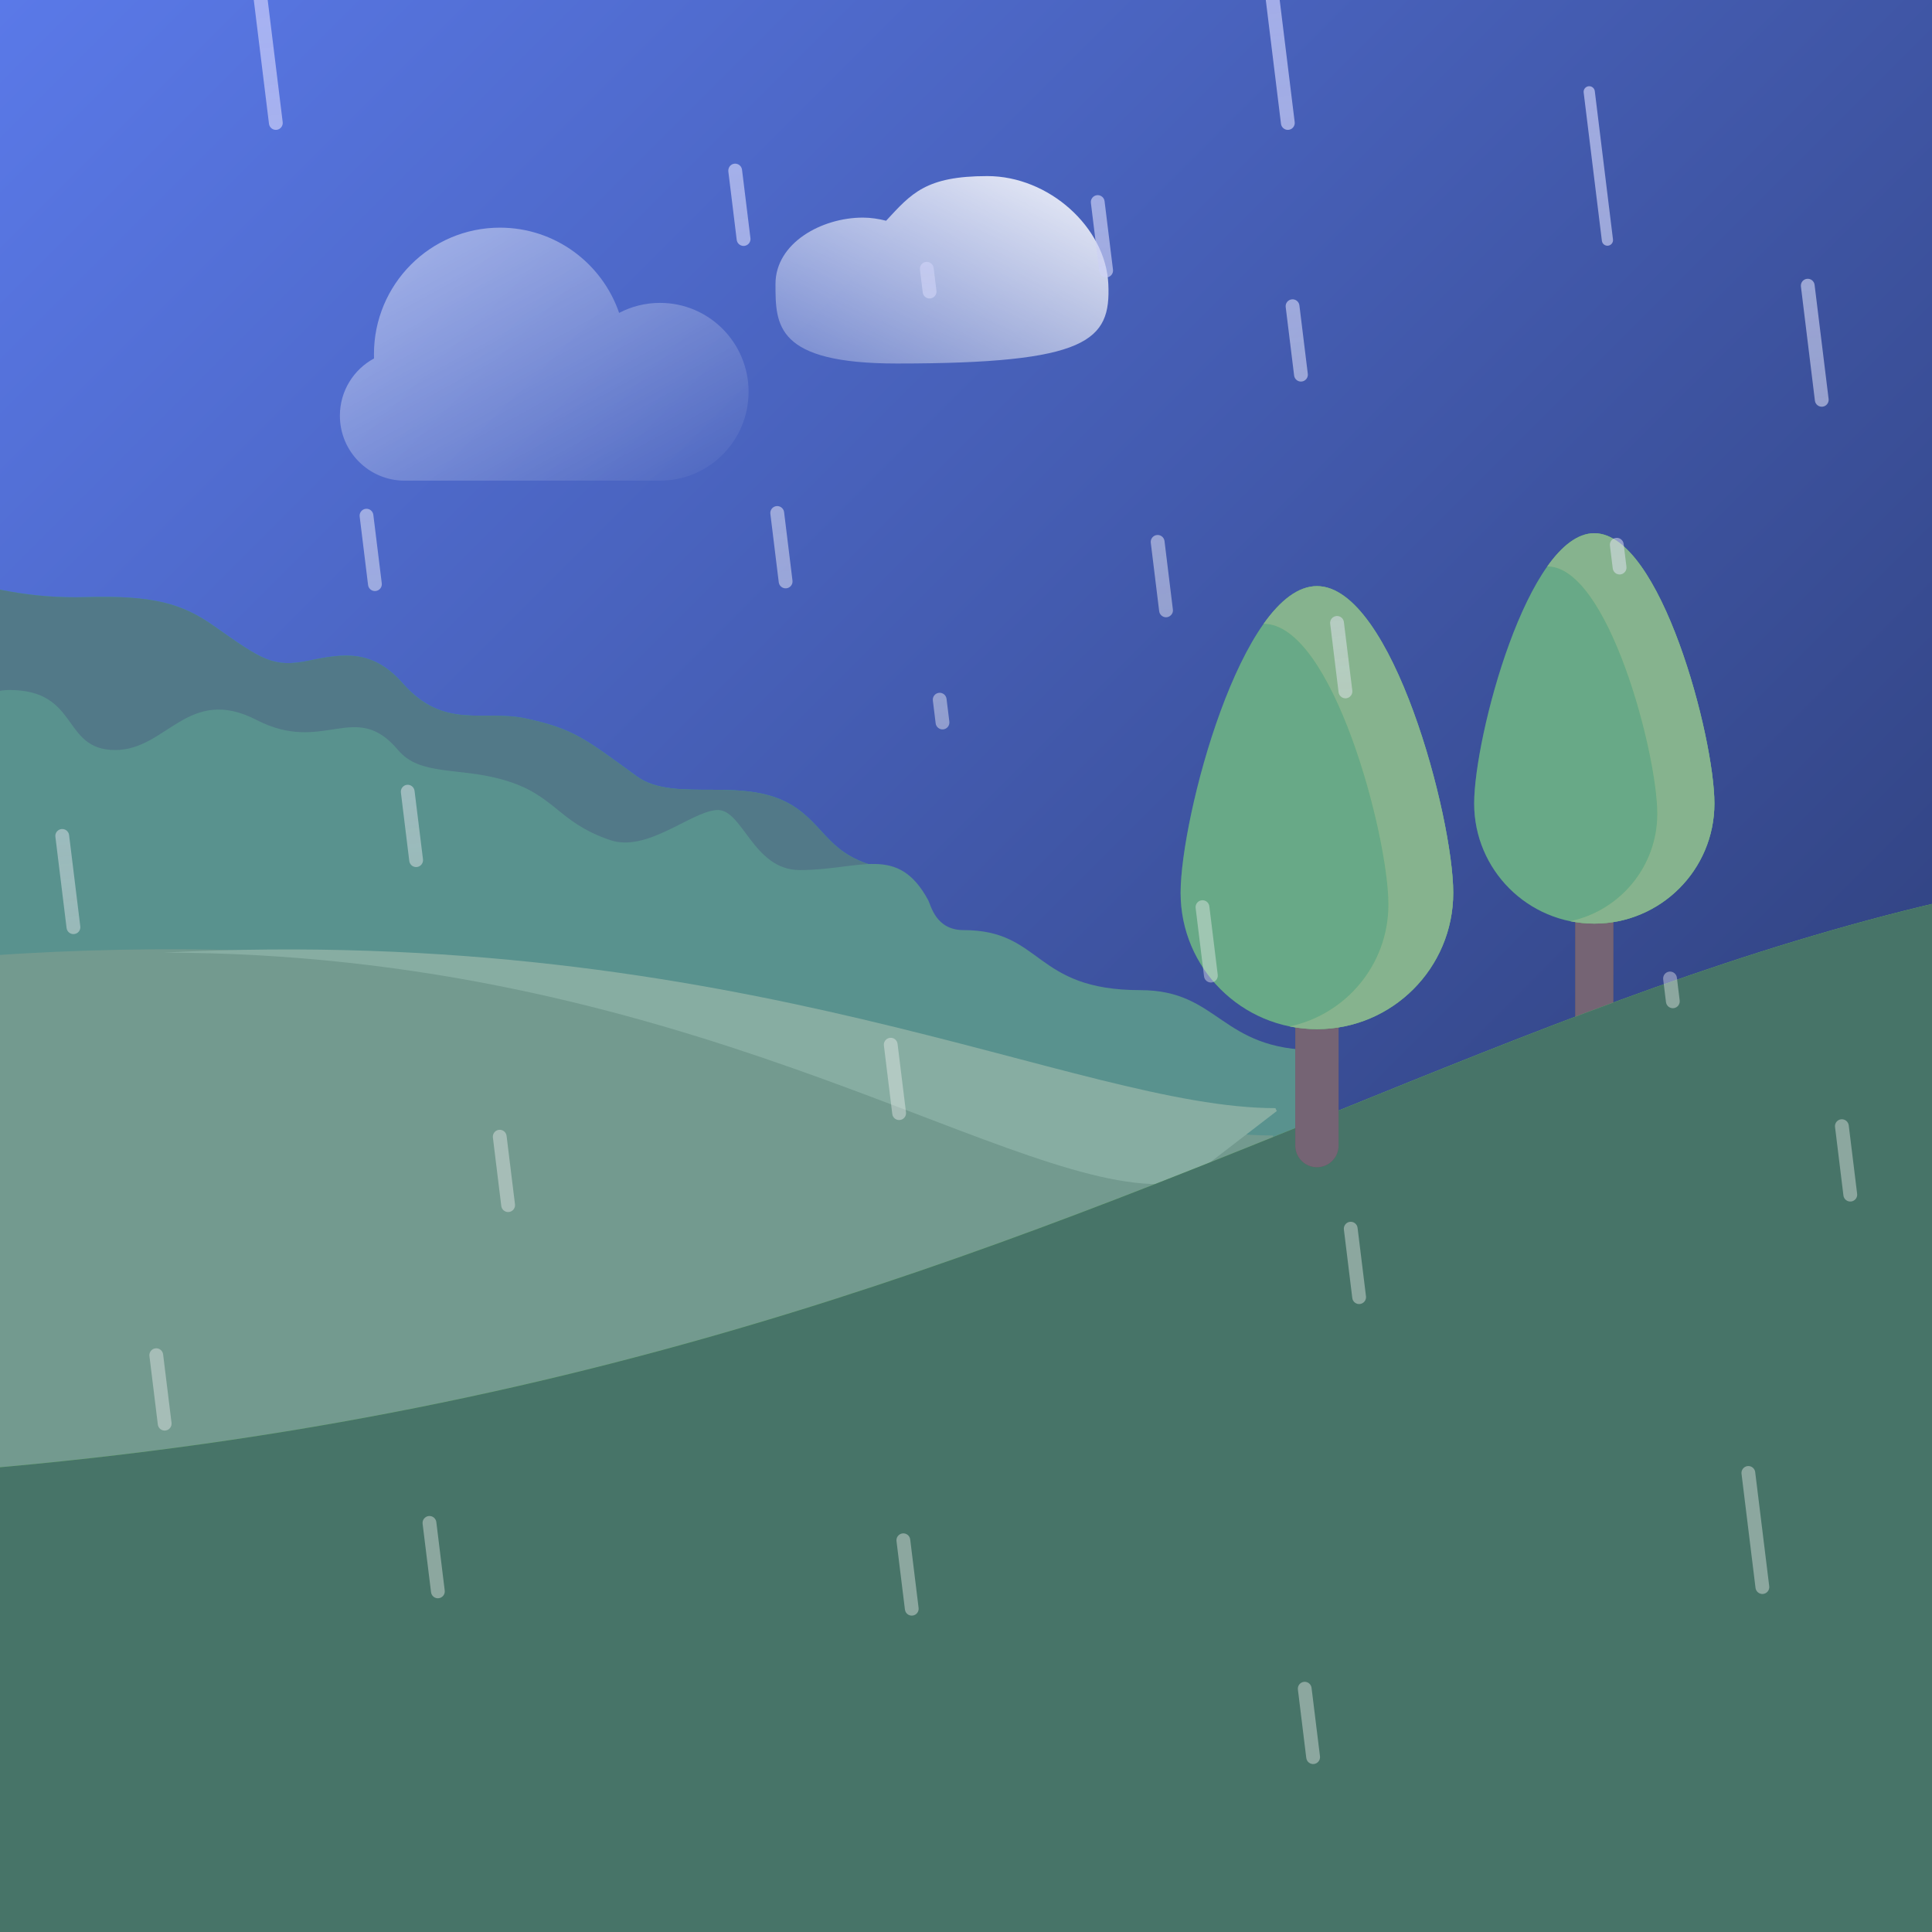
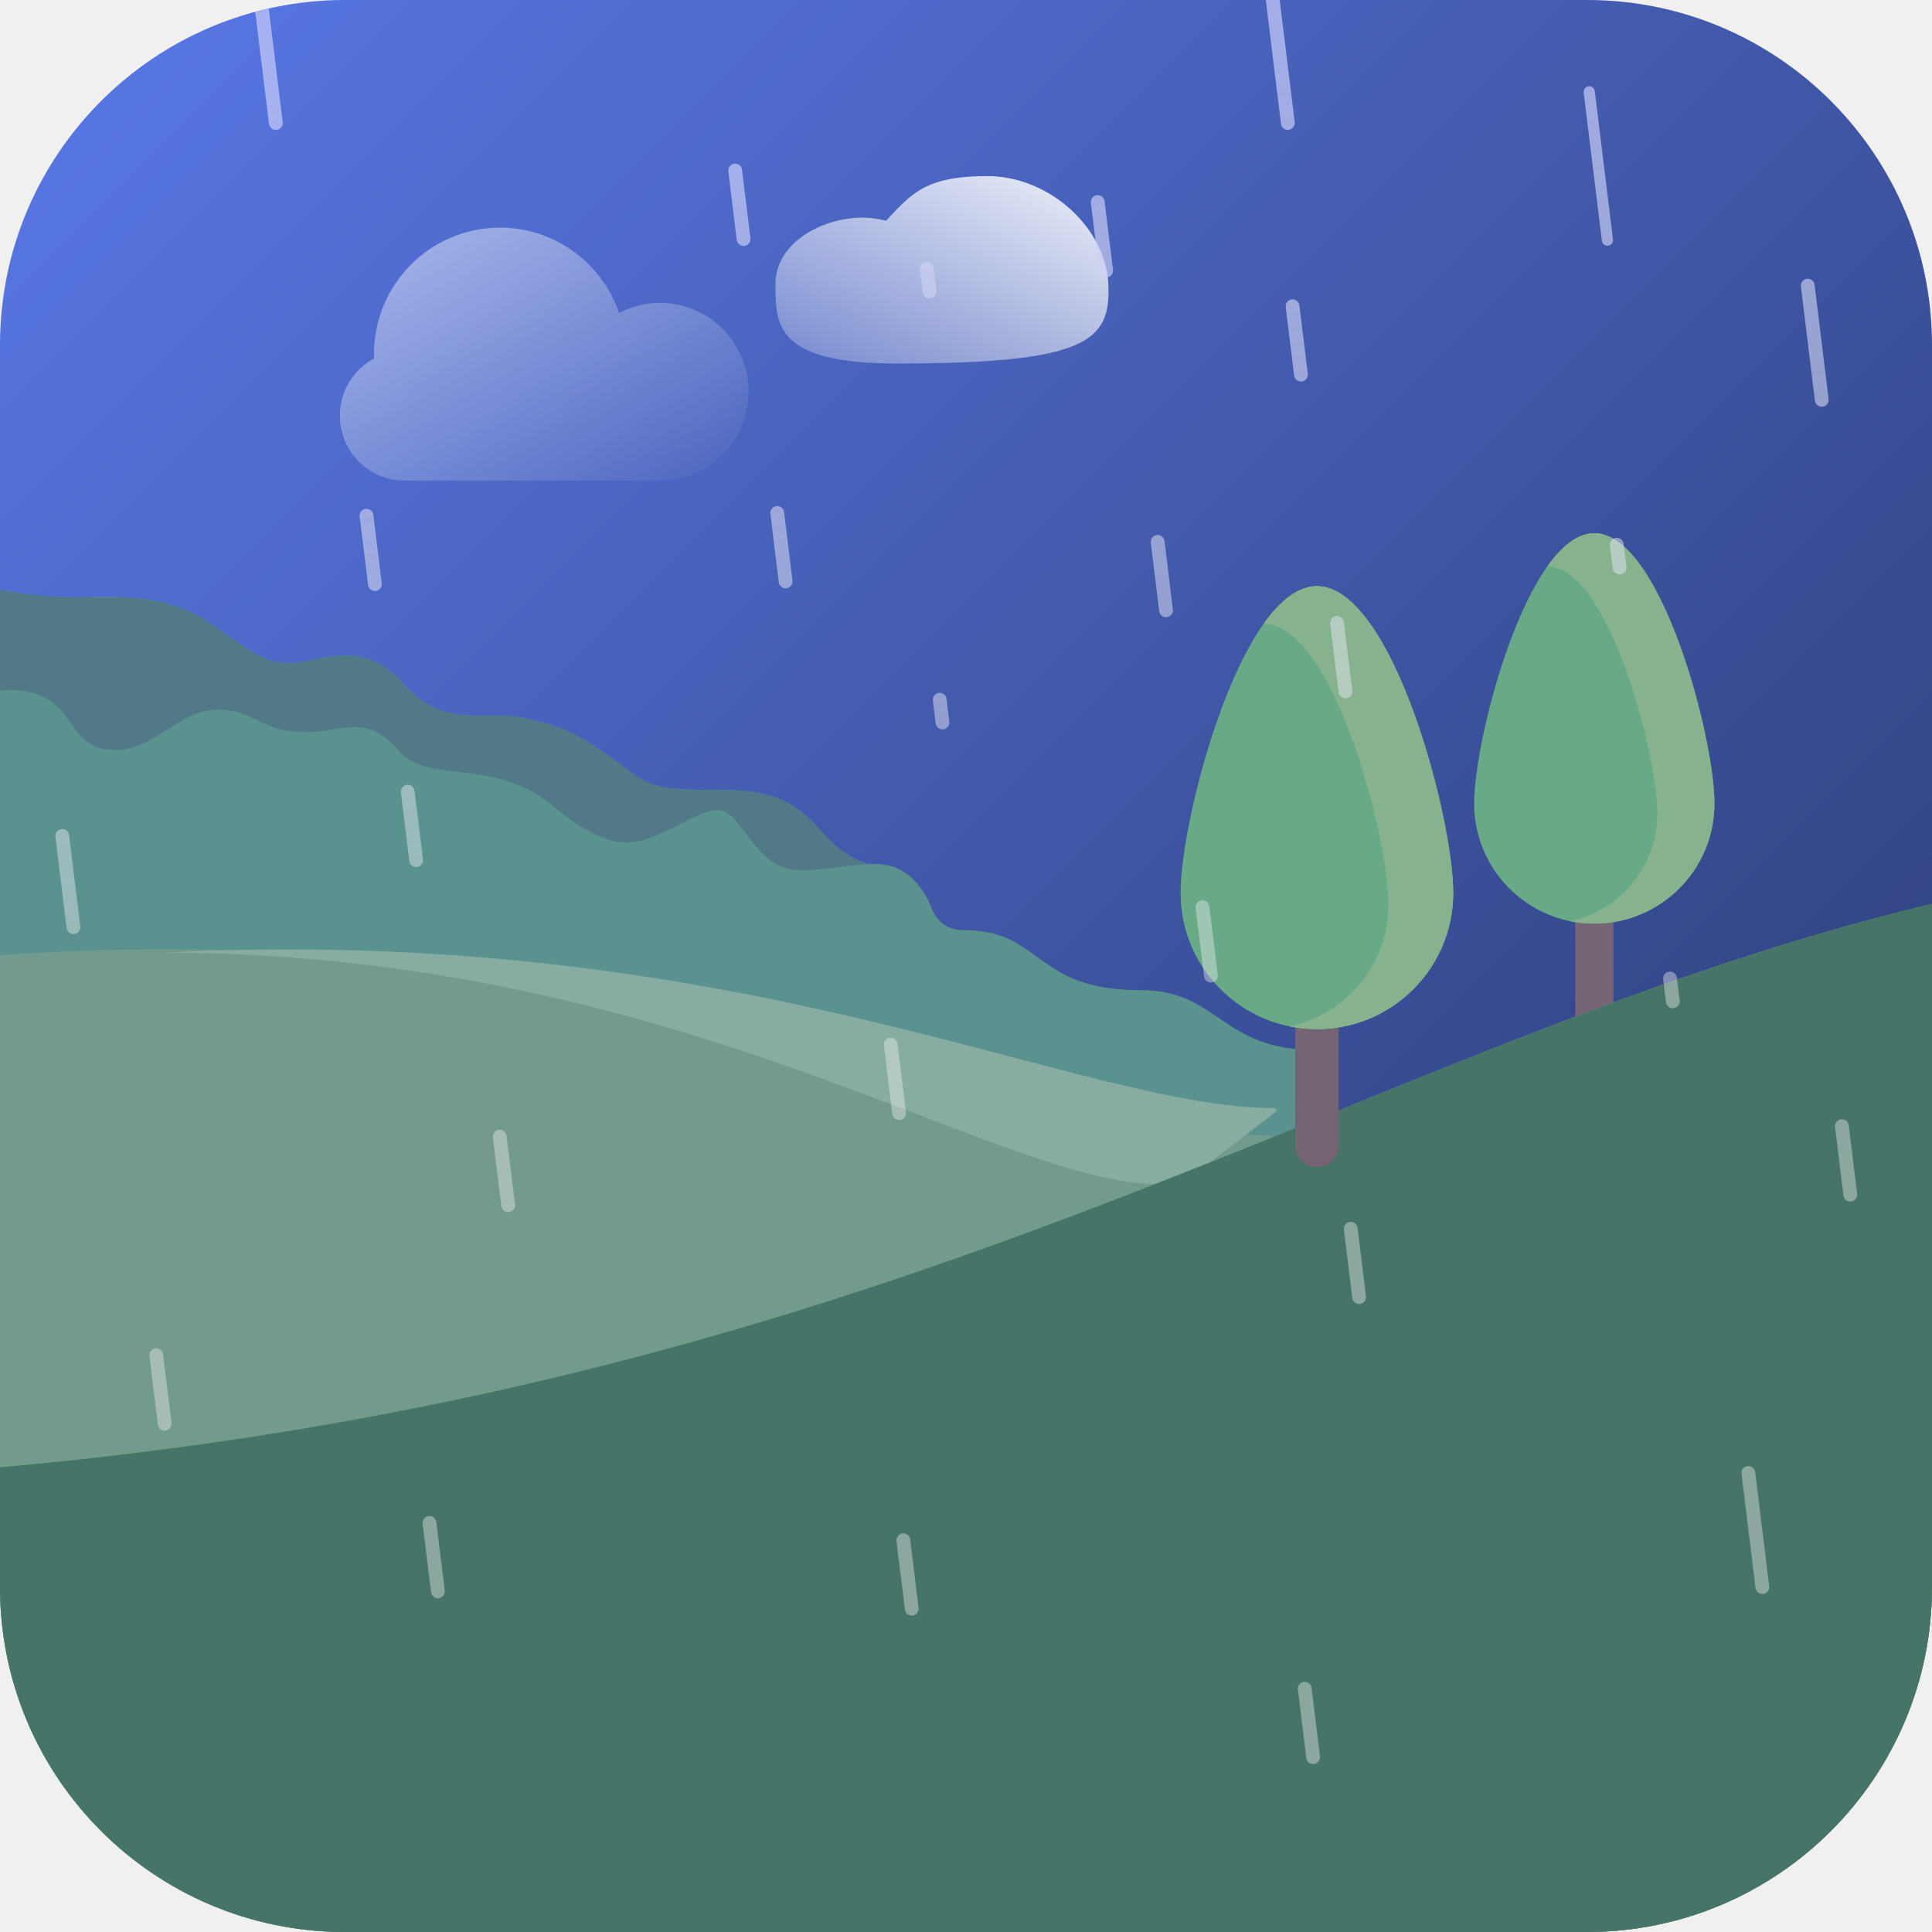
<svg xmlns="http://www.w3.org/2000/svg" width="84" height="84" viewBox="0 0 84 84" fill="none">
-   <g id="5eac69ae" clip-path="url(#4eda7130)">
-     <rect id="91091f90" width="84" height="84" fill="url(#3e27d924)" />
-     <g id="c2b0465a">
-       <path d="M34.64 35.144C32.481 33.626 29.363 34.976 27.684 33.752C25.44 32.117 24.93 31.689 22.881 31.242C21.01 30.834 19.316 31.757 17.514 29.714C16.219 28.246 14.997 28.394 13.434 28.721C11.871 29.047 11.39 28.686 9.287 27.206C7.896 26.227 6.624 25.88 3.746 25.962C1.319 26.03 -0.591 25.573 -2.365 25C-4.072 28.253 -5.309 31.721 -5.991 35.35C0.961 35.971 3.051 35.701 5.761 36.444C8.735 37.26 37.646 42.236 38.158 41.991C38.67 41.746 39.009 37.863 39.009 37.863C36.106 37.417 36.066 36.148 34.64 35.144Z" fill="#36B294" />
-       <path d="M34.64 35.144C32.481 33.626 29.363 34.976 27.684 33.752C25.44 32.117 24.93 31.689 22.881 31.242C21.01 30.834 19.316 31.757 17.514 29.714C16.219 28.246 14.997 28.394 13.434 28.721C11.871 29.047 11.39 28.686 9.287 27.206C7.896 26.227 6.624 25.88 3.746 25.962C1.319 26.03 -0.591 25.573 -2.365 25C-4.072 28.253 -5.309 31.721 -5.991 35.35C0.961 35.971 3.051 35.701 5.761 36.444C8.735 37.26 37.646 42.236 38.158 41.991C38.67 41.746 39.009 37.863 39.009 37.863C36.106 37.417 36.066 36.148 34.64 35.144Z" fill="#5D6583" fill-opacity="0.738" />
+   <g id="5eac69ae">
+     <g clip-path="url(#4eda7130)">
+       <rect id="91091f90" width="84" height="84" fill="url(#3e27d924)" />
+       <g id="c2b0465a">
+         <path d="M34.64 35.144C32.481 33.626 29.363 34.976 27.684 33.752C25.44 32.117 24.93 31.689 22.881 31.242C21.01 30.834 19.316 31.757 17.514 29.714C16.219 28.246 14.997 28.394 13.434 28.721C11.871 29.047 11.39 28.686 9.287 27.206C7.896 26.227 6.624 25.88 3.746 25.962C1.319 26.03 -0.591 25.573 -2.365 25C-4.072 28.253 -5.309 31.721 -5.991 35.35C0.961 35.971 3.051 35.701 5.761 36.444C8.735 37.26 37.646 42.236 38.158 41.991C38.67 41.746 39.009 37.863 39.009 37.863C36.106 37.417 36.066 36.148 34.64 35.144Z" fill="#36B294" />
+         <path d="M34.64 35.144C32.481 33.626 29.363 34.976 27.684 33.752C25.44 32.117 24.93 31.689 22.881 31.242C21.01 30.834 19.316 31.757 17.514 29.714C16.219 28.246 14.997 28.394 13.434 28.721C11.871 29.047 11.39 28.686 9.287 27.206C7.896 26.227 6.624 25.88 3.746 25.962C1.319 26.03 -0.591 25.573 -2.365 25C-4.072 28.253 -5.309 31.721 -5.991 35.35C0.961 35.971 3.051 35.701 5.761 36.444C8.735 37.26 37.646 42.236 38.158 41.991C38.67 41.746 39.009 37.863 39.009 37.863C36.106 37.417 36.066 36.148 34.64 35.144Z" fill="#5D6583" fill-opacity="0.738" />
+       </g>
+       <g id="962dfdbb">
+         <g id="0553d1d2">
+           <path d="M69.317 45.448C68.859 45.448 68.488 45.077 68.488 44.62V35.695C68.488 35.237 68.859 34.866 69.317 34.866C69.775 34.866 70.146 35.237 70.146 35.695V44.62C70.146 45.077 69.775 45.448 69.317 45.448Z" fill="#674447" />
+           <path d="M69.317 45.448C68.859 45.448 68.488 45.077 68.488 44.62V35.695C68.488 35.237 68.859 34.866 69.317 34.866C69.775 34.866 70.146 35.237 70.146 35.695V44.62C70.146 45.077 69.775 45.448 69.317 45.448Z" fill="#8588A6" fill-opacity="0.47" />
+         </g>
+         <g id="203e7f80">
+           <path d="M74.54 34.935C74.54 37.819 72.201 40.157 69.317 40.157C66.433 40.157 64.094 37.819 64.094 34.935C64.094 32.05 66.433 23.184 69.317 23.184C72.201 23.184 74.54 32.05 74.54 34.935Z" fill="#43AB5F" />
+           <path d="M74.54 34.935C74.54 37.819 72.201 40.157 69.317 40.157C66.433 40.157 64.094 37.819 64.094 34.935C64.094 32.05 66.433 23.184 69.317 23.184C72.201 23.184 74.54 32.05 74.54 34.935Z" fill="#A0A7C3" fill-opacity="0.399" />
+         </g>
+         <g id="f1ecb10f">
+           <path d="M69.317 23.184C68.593 23.184 67.903 23.743 67.276 24.626H67.277C69.917 24.626 72.057 32.741 72.057 35.381C72.057 37.678 70.436 39.592 68.277 40.053C68.613 40.12 68.961 40.157 69.317 40.157C72.201 40.157 74.539 37.819 74.539 34.935C74.54 32.05 72.201 23.184 69.317 23.184Z" fill="#71BE63" />
+           <path d="M69.317 23.184C68.593 23.184 67.903 23.743 67.276 24.626H67.277C69.917 24.626 72.057 32.741 72.057 35.381C72.057 37.678 70.436 39.592 68.277 40.053C68.613 40.12 68.961 40.157 69.317 40.157C72.201 40.157 74.539 37.819 74.539 34.935C74.54 32.05 72.201 23.184 69.317 23.184Z" fill="#A0A7C3" fill-opacity="0.45" />
+         </g>
+       </g>
+       <path id="16c2cd96" d="M41.892 40.439C40.677 40.439 40.474 39.354 40.355 39.134C39.026 36.688 37.416 37.829 34.775 37.829C32.71 37.829 32.288 35.111 31.136 35.22C29.983 35.328 28.127 37.068 26.526 36.525C24.229 35.744 24.157 34.567 21.916 33.915C19.939 33.339 18.267 33.752 17.307 32.61C15.437 30.387 14.089 32.814 11.16 31.305C8.181 29.77 7.255 32.61 5.014 32.61C2.66 32.61 3.477 30 0.404 30C-1.337 30 -2.363 31.918 -4.565 32.461C-5.326 35.447 -5.742 38.552 -5.742 41.744C-5.742 43.39 -5.623 45.011 -5.415 46.607C-4.709 47.2 -3.945 47.721 -3.178 48.018C-0.431 49.084 57.258 50 57.258 50V45.659C53.032 45.659 53.032 43.049 49.575 43.049C44.917 43.049 45.349 40.439 41.892 40.439Z" fill="#59928E" />
+       <path id="e75abef1" d="M13.033 76.273L56.438 51.86L55.339 49.37C44.829 49.37 26.592 38.15 -6.562 42.125C-6.562 54.389 -2.283 65.597 4.781 74.216C9.218 75.329 13.033 76.273 13.033 76.273Z" fill="#739A8F" />
+       <path id="6d26fd55" d="M55.453 48.18C46.82 48.18 32.356 40.139 7.113 41.418C29.556 41.438 43.319 51.484 50.367 51.484L52.336 50.75L55.512 48.306L55.453 48.18Z" fill="#87ADA2" />
+       <path id="db16521d" d="M37.514 9.461C37.865 9.461 38.201 9.516 38.527 9.597C39.626 8.411 40.251 7.656 42.928 7.656C45.605 7.656 48.073 9.885 48.188 12.348C48.302 14.81 47.331 15.805 39 15.805C33.717 15.805 33.717 14.136 33.717 12.348C33.717 10.56 35.73 9.461 37.514 9.461Z" fill="url(#94e113ac)" />
+       <g id="79ed4044">
+         <path d="M-18 64.887C-8.07 86.766 14.02 102 39.697 102C74.659 102 103 73.777 103 38.962C103 38.304 102.97 37.653 102.95 37C63.805 37.179 46.054 64.571 -18 64.571V64.887Z" fill="#71BE63" />
+         <path d="M-18 64.887C-8.07 86.766 14.02 102 39.697 102C74.659 102 103 73.777 103 38.962C103 38.304 102.97 37.653 102.95 37C63.805 37.179 46.054 64.571 -18 64.571V64.887Z" fill="#477468" />
+       </g>
+       <g id="cb2a4617">
+         <g id="487eff85">
+           <path d="M57.258 50.749C56.738 50.749 56.317 50.328 56.317 49.809V39.682C56.317 39.162 56.738 38.742 57.258 38.742C57.778 38.742 58.199 39.162 58.199 39.682V49.809C58.199 50.328 57.778 50.749 57.258 50.749Z" fill="#674447" />
+           <path d="M57.258 50.749C56.738 50.749 56.317 50.328 56.317 49.809V39.682C56.317 39.162 56.738 38.742 57.258 38.742C57.778 38.742 58.199 39.162 58.199 39.682V49.809C58.199 50.328 57.778 50.749 57.258 50.749Z" fill="#8588A6" fill-opacity="0.47" />
+         </g>
+         <g id="6437a61d">
+           <path d="M63.184 38.819C63.184 42.092 60.531 44.745 57.258 44.745C53.985 44.745 51.331 42.092 51.331 38.819C51.331 35.546 53.985 25.484 57.258 25.484C60.531 25.484 63.184 35.546 63.184 38.819Z" fill="#43AB5F" />
+           <path d="M63.184 38.819C63.184 42.092 60.531 44.745 57.258 44.745C53.985 44.745 51.331 42.092 51.331 38.819C51.331 35.546 53.985 25.484 57.258 25.484C60.531 25.484 63.184 35.546 63.184 38.819Z" fill="#A0A7C3" fill-opacity="0.399" />
+         </g>
+         <g id="e854de40">
+           <path d="M57.258 25.484C56.436 25.484 55.654 26.119 54.942 27.121H54.943C57.938 27.121 60.367 36.33 60.367 39.326C60.367 41.931 58.528 44.104 56.078 44.627C56.459 44.704 56.854 44.746 57.258 44.746C60.531 44.746 63.184 42.092 63.184 38.819C63.184 35.546 60.531 25.484 57.258 25.484Z" fill="#71BE63" />
+           <path d="M57.258 25.484C56.436 25.484 55.654 26.119 54.942 27.121H54.943C57.938 27.121 60.367 36.33 60.367 39.326C60.367 41.931 58.528 44.104 56.078 44.627C56.459 44.704 56.854 44.746 57.258 44.746C60.531 44.746 63.184 42.092 63.184 38.819C63.184 35.546 60.531 25.484 57.258 25.484Z" fill="#A0A7C3" fill-opacity="0.45" />
+         </g>
+       </g>
+       <path id="1c2b4b28" opacity="0.8" d="M56.69 73.124C56.855 73.104 57.004 73.221 57.024 73.385L57.391 76.362C57.41 76.527 57.293 76.676 57.129 76.696C56.965 76.716 56.815 76.599 56.795 76.435L56.43 73.458C56.41 73.294 56.526 73.144 56.69 73.124ZM39.24 66.67C39.404 66.65 39.554 66.767 39.574 66.931L39.939 69.908C39.96 70.073 39.843 70.222 39.679 70.242C39.514 70.263 39.365 70.146 39.345 69.982L38.978 67.004C38.958 66.84 39.076 66.69 39.24 66.67ZM18.636 65.915C18.8 65.895 18.951 66.013 18.971 66.177L19.336 69.154C19.356 69.319 19.239 69.468 19.075 69.488C18.911 69.508 18.762 69.392 18.741 69.228L18.374 66.25C18.354 66.086 18.471 65.936 18.636 65.915ZM75.978 63.743C76.143 63.723 76.293 63.84 76.313 64.004L76.923 68.967C76.943 69.131 76.826 69.282 76.661 69.302C76.497 69.322 76.347 69.204 76.327 69.04L75.718 64.077C75.698 63.913 75.814 63.764 75.978 63.743ZM6.758 58.624C6.922 58.604 7.071 58.721 7.092 58.885L7.458 61.862C7.478 62.027 7.361 62.177 7.196 62.197C7.032 62.217 6.882 62.1 6.862 61.936L6.497 58.958C6.477 58.794 6.593 58.644 6.758 58.624ZM58.691 53.123C58.855 53.103 59.005 53.22 59.025 53.384L59.391 56.361C59.411 56.526 59.293 56.676 59.129 56.696C58.965 56.716 58.815 56.6 58.795 56.436L58.43 53.458C58.41 53.294 58.527 53.143 58.691 53.123ZM21.691 49.123C21.855 49.103 22.005 49.22 22.025 49.384L22.391 52.362C22.41 52.527 22.293 52.676 22.129 52.696C21.965 52.716 21.815 52.599 21.795 52.435L21.43 49.458C21.41 49.294 21.527 49.143 21.691 49.123ZM80.164 48.675C80.202 48.686 80.236 48.704 80.267 48.728C80.297 48.751 80.322 48.781 80.342 48.815C80.361 48.848 80.375 48.886 80.38 48.927L80.745 51.905C80.748 51.926 80.748 51.946 80.746 51.966C80.741 52.025 80.719 52.081 80.684 52.126C80.667 52.148 80.646 52.166 80.624 52.182C80.599 52.2 80.573 52.216 80.543 52.226C80.524 52.232 80.505 52.237 80.484 52.239H80.482C80.319 52.259 80.169 52.142 80.149 51.978L79.784 49C79.779 48.959 79.782 48.919 79.793 48.882C79.825 48.769 79.921 48.681 80.045 48.666C80.086 48.661 80.126 48.664 80.164 48.675ZM38.69 45.123C38.855 45.103 39.005 45.221 39.025 45.385L39.391 48.362C39.411 48.527 39.293 48.676 39.129 48.696C38.965 48.716 38.815 48.6 38.795 48.436L38.43 45.457C38.41 45.293 38.526 45.144 38.69 45.123ZM72.574 42.245C72.738 42.225 72.888 42.342 72.908 42.506L73.03 43.499C73.05 43.663 72.934 43.813 72.769 43.833C72.605 43.853 72.455 43.737 72.434 43.572L72.312 42.579C72.293 42.415 72.41 42.265 72.574 42.245ZM52.307 39.142C52.446 39.153 52.562 39.261 52.58 39.404L52.945 42.382C52.948 42.403 52.948 42.423 52.946 42.443C52.935 42.581 52.828 42.698 52.684 42.716C52.582 42.729 52.484 42.688 52.421 42.615C52.396 42.586 52.376 42.552 52.363 42.515C52.357 42.496 52.352 42.476 52.35 42.455L51.984 39.478C51.982 39.457 51.981 39.436 51.982 39.416C51.987 39.357 52.01 39.301 52.046 39.256C52.058 39.241 52.071 39.227 52.085 39.214C52.128 39.176 52.184 39.15 52.245 39.143C52.266 39.14 52.286 39.14 52.307 39.142ZM2.67 36.046C2.834 36.026 2.983 36.143 3.004 36.307L3.491 40.278C3.511 40.442 3.395 40.591 3.23 40.611C3.066 40.632 2.916 40.515 2.895 40.351L2.408 36.38C2.388 36.216 2.506 36.066 2.67 36.046ZM17.69 34.123C17.855 34.103 18.004 34.221 18.024 34.385L18.391 37.362C18.411 37.527 18.293 37.676 18.129 37.696C17.965 37.716 17.815 37.6 17.795 37.436L17.43 34.457C17.41 34.293 17.526 34.143 17.69 34.123ZM40.819 30.123C40.984 30.103 41.134 30.221 41.154 30.385L41.276 31.377C41.296 31.541 41.18 31.691 41.016 31.711C40.851 31.731 40.701 31.614 40.681 31.449L40.559 30.457C40.539 30.293 40.655 30.144 40.819 30.123ZM58.214 26.794C58.326 26.826 58.414 26.923 58.43 27.046L58.796 30.025C58.816 30.189 58.698 30.339 58.534 30.36C58.37 30.38 58.22 30.262 58.199 30.098L57.834 27.119C57.831 27.099 57.831 27.078 57.833 27.059C57.836 27.019 57.847 26.981 57.864 26.946C57.908 26.861 57.993 26.798 58.096 26.785C58.136 26.78 58.177 26.784 58.214 26.794ZM50.296 23.262C50.46 23.242 50.611 23.359 50.631 23.524L50.995 26.501C50.998 26.521 50.999 26.542 50.997 26.562C50.994 26.602 50.982 26.64 50.965 26.674C50.942 26.719 50.907 26.757 50.865 26.785C50.827 26.811 50.783 26.83 50.734 26.836C50.693 26.841 50.653 26.837 50.615 26.826C50.503 26.794 50.415 26.698 50.399 26.574L50.034 23.597C50.014 23.432 50.131 23.282 50.296 23.262ZM15.898 22.123C16.063 22.103 16.212 22.22 16.232 22.384L16.599 25.363C16.619 25.527 16.501 25.676 16.337 25.696C16.173 25.716 16.023 25.599 16.003 25.435L15.638 22.457C15.618 22.293 15.734 22.143 15.898 22.123ZM33.756 22.005C33.92 21.985 34.071 22.102 34.091 22.267L34.456 25.244C34.476 25.409 34.359 25.558 34.194 25.578C34.03 25.598 33.88 25.482 33.859 25.317L33.494 22.34C33.474 22.175 33.591 22.025 33.756 22.005ZM70.259 23.387C70.423 23.367 70.572 23.483 70.593 23.648L70.715 24.641C70.735 24.805 70.618 24.955 70.453 24.975C70.289 24.995 70.139 24.878 70.119 24.714L69.997 23.721C69.977 23.556 70.094 23.407 70.259 23.387ZM78.561 12.123C78.726 12.103 78.875 12.22 78.895 12.384L79.505 17.347C79.525 17.511 79.408 17.661 79.244 17.682C79.08 17.702 78.929 17.584 78.909 17.42L78.301 12.457C78.281 12.293 78.397 12.143 78.561 12.123ZM56.161 13.016C56.325 12.996 56.476 13.112 56.496 13.277L56.861 16.254C56.882 16.418 56.765 16.568 56.6 16.588C56.436 16.608 56.286 16.492 56.266 16.327L55.9 13.35C55.88 13.185 55.997 13.036 56.161 13.016ZM40.259 11.387C40.423 11.367 40.572 11.483 40.593 11.648L40.715 12.641C40.735 12.805 40.617 12.956 40.453 12.976C40.289 12.996 40.139 12.878 40.119 12.714L39.998 11.721C39.978 11.556 40.094 11.407 40.259 11.387ZM47.69 8.487C47.855 8.467 48.005 8.584 48.025 8.748L48.391 11.726C48.411 11.89 48.293 12.04 48.129 12.061C47.965 12.081 47.815 11.963 47.795 11.799L47.43 8.821C47.41 8.657 47.526 8.508 47.69 8.487ZM31.928 7.117C32.03 7.105 32.127 7.145 32.19 7.218C32.216 7.247 32.235 7.281 32.248 7.319C32.254 7.337 32.259 7.357 32.262 7.378L32.628 10.356C32.643 10.479 32.581 10.594 32.48 10.652C32.446 10.672 32.407 10.685 32.366 10.691C32.346 10.693 32.325 10.693 32.306 10.692C32.166 10.68 32.049 10.573 32.031 10.429L31.849 8.94L31.666 7.451C31.66 7.405 31.668 7.361 31.682 7.319C31.717 7.214 31.809 7.132 31.928 7.117ZM69.067 3.75C69.201 3.734 69.322 3.829 69.339 3.962L70.13 10.411C70.146 10.545 70.051 10.665 69.918 10.682C69.784 10.698 69.664 10.603 69.647 10.47L68.855 4.022C68.838 3.888 68.934 3.767 69.067 3.75ZM10.738 -4.877C10.903 -4.897 11.052 -4.779 11.072 -4.615L12.291 5.31C12.311 5.474 12.194 5.624 12.03 5.645C11.866 5.665 11.716 5.547 11.695 5.383L10.476 -4.543C10.457 -4.707 10.574 -4.857 10.738 -4.877ZM54.738 -4.877C54.903 -4.897 55.052 -4.779 55.072 -4.615L56.291 5.31C56.311 5.474 56.194 5.624 56.029 5.645C55.865 5.665 55.715 5.547 55.695 5.383L54.477 -4.543C54.457 -4.707 54.574 -4.857 54.738 -4.877Z" fill="url(#09e7d9ec)" />
+       <path id="dc44d035" d="M21.795 20.898H28.698C30.824 20.898 32.547 19.168 32.547 17.034C32.547 14.899 30.824 13.169 28.698 13.169C28.056 13.169 27.451 13.326 26.919 13.605C26.178 11.448 24.138 9.898 21.738 9.898C18.712 9.898 16.259 12.361 16.259 15.398C16.259 15.461 16.26 15.523 16.262 15.585C15.379 16.061 14.778 16.997 14.778 18.074C14.778 19.634 16.038 20.898 17.591 20.898H21.738C21.746 20.898 21.795 20.898 21.795 20.898H21.738H21.795Z" fill="url(#9a256019)" />
    </g>
-     <g id="962dfdbb">
-       <g id="0553d1d2">
-         <path d="M69.317 45.448C68.859 45.448 68.488 45.077 68.488 44.62V35.695C68.488 35.237 68.859 34.866 69.317 34.866C69.775 34.866 70.146 35.237 70.146 35.695V44.62C70.146 45.077 69.775 45.448 69.317 45.448Z" fill="#674447" />
-         <path d="M69.317 45.448C68.859 45.448 68.488 45.077 68.488 44.62V35.695C68.488 35.237 68.859 34.866 69.317 34.866C69.775 34.866 70.146 35.237 70.146 35.695V44.62C70.146 45.077 69.775 45.448 69.317 45.448Z" fill="#8588A6" fill-opacity="0.47" />
-       </g>
-       <g id="203e7f80">
-         <path d="M74.54 34.935C74.54 37.819 72.201 40.157 69.317 40.157C66.433 40.157 64.094 37.819 64.094 34.935C64.094 32.05 66.433 23.184 69.317 23.184C72.201 23.184 74.54 32.05 74.54 34.935Z" fill="#43AB5F" />
-         <path d="M74.54 34.935C74.54 37.819 72.201 40.157 69.317 40.157C66.433 40.157 64.094 37.819 64.094 34.935C64.094 32.05 66.433 23.184 69.317 23.184C72.201 23.184 74.54 32.05 74.54 34.935Z" fill="#A0A7C3" fill-opacity="0.399" />
-       </g>
-       <g id="f1ecb10f">
-         <path d="M69.317 23.184C68.593 23.184 67.903 23.743 67.276 24.626H67.277C69.917 24.626 72.057 32.741 72.057 35.381C72.057 37.678 70.436 39.592 68.277 40.053C68.613 40.12 68.961 40.157 69.317 40.157C72.201 40.157 74.539 37.819 74.539 34.935C74.54 32.05 72.201 23.184 69.317 23.184Z" fill="#71BE63" />
-         <path d="M69.317 23.184C68.593 23.184 67.903 23.743 67.276 24.626H67.277C69.917 24.626 72.057 32.741 72.057 35.381C72.057 37.678 70.436 39.592 68.277 40.053C68.613 40.12 68.961 40.157 69.317 40.157C72.201 40.157 74.539 37.819 74.539 34.935C74.54 32.05 72.201 23.184 69.317 23.184Z" fill="#A0A7C3" fill-opacity="0.45" />
-       </g>
-     </g>
-     <path id="16c2cd96" d="M41.892 40.439C40.677 40.439 40.474 39.354 40.355 39.134C39.026 36.688 37.416 37.829 34.775 37.829C32.71 37.829 32.288 35.111 31.136 35.22C29.983 35.328 28.127 37.068 26.526 36.525C24.229 35.744 24.157 34.567 21.916 33.915C19.939 33.339 18.267 33.752 17.307 32.61C15.437 30.387 14.089 32.814 11.16 31.305C8.181 29.77 7.255 32.61 5.014 32.61C2.66 32.61 3.477 30 0.404 30C-1.337 30 -2.363 31.918 -4.565 32.461C-5.326 35.447 -5.742 38.552 -5.742 41.744C-5.742 43.39 -5.623 45.011 -5.415 46.607C-4.709 47.2 -3.945 47.721 -3.178 48.018C-0.431 49.084 57.258 50 57.258 50V45.659C53.032 45.659 53.032 43.049 49.575 43.049C44.917 43.049 45.349 40.439 41.892 40.439Z" fill="#59928E" />
-     <path id="e75abef1" d="M13.033 76.273L56.438 51.86L55.339 49.37C44.829 49.37 26.592 38.15 -6.562 42.125C-6.562 54.389 -2.283 65.597 4.781 74.216C9.218 75.329 13.033 76.273 13.033 76.273Z" fill="#739A8F" />
-     <path id="6d26fd55" d="M55.453 48.18C46.82 48.18 32.356 40.139 7.113 41.418C29.556 41.438 43.319 51.484 50.367 51.484L52.336 50.75L55.512 48.306L55.453 48.18Z" fill="#87ADA2" />
-     <path id="db16521d" d="M37.514 9.461C37.865 9.461 38.201 9.516 38.527 9.597C39.626 8.411 40.251 7.656 42.928 7.656C45.605 7.656 48.073 9.885 48.188 12.348C48.302 14.81 47.331 15.805 39 15.805C33.717 15.805 33.717 14.136 33.717 12.348C33.717 10.56 35.73 9.461 37.514 9.461Z" fill="url(#94e113ac)" />
-     <g id="79ed4044">
-       <path d="M-18 64.887C-8.07 86.766 14.02 102 39.697 102C74.659 102 103 73.777 103 38.962C103 38.304 102.97 37.653 102.95 37C63.805 37.179 46.054 64.571 -18 64.571V64.887Z" fill="#71BE63" />
-       <path d="M-18 64.887C-8.07 86.766 14.02 102 39.697 102C74.659 102 103 73.777 103 38.962C103 38.304 102.97 37.653 102.95 37C63.805 37.179 46.054 64.571 -18 64.571V64.887Z" fill="#477468" />
-     </g>
-     <g id="cb2a4617">
-       <g id="487eff85">
-         <path d="M57.258 50.749C56.738 50.749 56.317 50.328 56.317 49.809V39.682C56.317 39.162 56.738 38.742 57.258 38.742C57.778 38.742 58.199 39.162 58.199 39.682V49.809C58.199 50.328 57.778 50.749 57.258 50.749Z" fill="#674447" />
-         <path d="M57.258 50.749C56.738 50.749 56.317 50.328 56.317 49.809V39.682C56.317 39.162 56.738 38.742 57.258 38.742C57.778 38.742 58.199 39.162 58.199 39.682V49.809C58.199 50.328 57.778 50.749 57.258 50.749Z" fill="#8588A6" fill-opacity="0.47" />
-       </g>
-       <g id="6437a61d">
-         <path d="M63.184 38.819C63.184 42.092 60.531 44.745 57.258 44.745C53.985 44.745 51.331 42.092 51.331 38.819C51.331 35.546 53.985 25.484 57.258 25.484C60.531 25.484 63.184 35.546 63.184 38.819Z" fill="#43AB5F" />
-         <path d="M63.184 38.819C63.184 42.092 60.531 44.745 57.258 44.745C53.985 44.745 51.331 42.092 51.331 38.819C51.331 35.546 53.985 25.484 57.258 25.484C60.531 25.484 63.184 35.546 63.184 38.819Z" fill="#A0A7C3" fill-opacity="0.399" />
-       </g>
-       <g id="e854de40">
-         <path d="M57.258 25.484C56.436 25.484 55.654 26.119 54.942 27.121H54.943C57.938 27.121 60.367 36.33 60.367 39.326C60.367 41.931 58.528 44.104 56.078 44.627C56.459 44.704 56.854 44.746 57.258 44.746C60.531 44.746 63.184 42.092 63.184 38.819C63.184 35.546 60.531 25.484 57.258 25.484Z" fill="#71BE63" />
-         <path d="M57.258 25.484C56.436 25.484 55.654 26.119 54.942 27.121H54.943C57.938 27.121 60.367 36.33 60.367 39.326C60.367 41.931 58.528 44.104 56.078 44.627C56.459 44.704 56.854 44.746 57.258 44.746C60.531 44.746 63.184 42.092 63.184 38.819C63.184 35.546 60.531 25.484 57.258 25.484Z" fill="#A0A7C3" fill-opacity="0.45" />
-       </g>
-     </g>
-     <path id="1c2b4b28" opacity="0.8" d="M56.69 73.124C56.855 73.104 57.004 73.221 57.024 73.385L57.391 76.362C57.41 76.527 57.293 76.676 57.129 76.696C56.965 76.716 56.815 76.599 56.795 76.435L56.43 73.458C56.41 73.294 56.526 73.144 56.69 73.124ZM39.24 66.67C39.404 66.65 39.554 66.767 39.574 66.931L39.939 69.908C39.96 70.073 39.843 70.222 39.679 70.242C39.514 70.263 39.365 70.146 39.345 69.982L38.978 67.004C38.958 66.84 39.076 66.69 39.24 66.67ZM18.636 65.915C18.8 65.895 18.951 66.013 18.971 66.177L19.336 69.154C19.356 69.319 19.239 69.468 19.075 69.488C18.911 69.508 18.762 69.392 18.741 69.228L18.374 66.25C18.354 66.086 18.471 65.936 18.636 65.915ZM75.978 63.743C76.143 63.723 76.293 63.84 76.313 64.004L76.923 68.967C76.943 69.131 76.826 69.282 76.661 69.302C76.497 69.322 76.347 69.204 76.327 69.04L75.718 64.077C75.698 63.913 75.814 63.764 75.978 63.743ZM6.758 58.624C6.922 58.604 7.071 58.721 7.092 58.885L7.458 61.862C7.478 62.027 7.361 62.177 7.196 62.197C7.032 62.217 6.882 62.1 6.862 61.936L6.497 58.958C6.477 58.794 6.593 58.644 6.758 58.624ZM58.691 53.123C58.855 53.103 59.005 53.22 59.025 53.384L59.391 56.361C59.411 56.526 59.293 56.676 59.129 56.696C58.965 56.716 58.815 56.6 58.795 56.436L58.43 53.458C58.41 53.294 58.527 53.143 58.691 53.123ZM21.691 49.123C21.855 49.103 22.005 49.22 22.025 49.384L22.391 52.362C22.41 52.527 22.293 52.676 22.129 52.696C21.965 52.716 21.815 52.599 21.795 52.435L21.43 49.458C21.41 49.294 21.527 49.143 21.691 49.123ZM80.045 48.666C80.168 48.651 80.283 48.713 80.342 48.815C80.361 48.848 80.375 48.886 80.38 48.927L80.745 51.905C80.748 51.926 80.748 51.946 80.746 51.966C80.741 52.025 80.719 52.081 80.684 52.126C80.667 52.148 80.646 52.166 80.624 52.182C80.599 52.2 80.573 52.216 80.543 52.226C80.524 52.232 80.505 52.237 80.484 52.239H80.482C80.319 52.259 80.169 52.142 80.149 51.978L79.784 49C79.779 48.959 79.782 48.919 79.793 48.882C79.825 48.769 79.921 48.681 80.045 48.666ZM38.69 45.123C38.855 45.103 39.005 45.221 39.025 45.385L39.391 48.362C39.411 48.527 39.293 48.676 39.129 48.696C38.965 48.716 38.815 48.6 38.795 48.436L38.43 45.457C38.41 45.293 38.526 45.144 38.69 45.123ZM72.574 42.245C72.738 42.225 72.888 42.342 72.908 42.506L73.03 43.499C73.05 43.663 72.934 43.813 72.769 43.833C72.605 43.853 72.455 43.737 72.434 43.572L72.312 42.579C72.293 42.415 72.41 42.265 72.574 42.245ZM52.307 39.142C52.446 39.153 52.562 39.261 52.58 39.404L52.945 42.382C52.948 42.403 52.948 42.423 52.946 42.443C52.935 42.581 52.828 42.698 52.684 42.716C52.582 42.729 52.484 42.688 52.421 42.615C52.396 42.586 52.376 42.552 52.363 42.515C52.357 42.496 52.352 42.476 52.35 42.455L51.984 39.478C51.964 39.314 52.081 39.163 52.245 39.143C52.266 39.14 52.286 39.14 52.307 39.142ZM2.67 36.046C2.834 36.026 2.983 36.143 3.004 36.307L3.491 40.278C3.511 40.442 3.395 40.591 3.23 40.611C3.066 40.632 2.916 40.515 2.895 40.351L2.408 36.38C2.388 36.216 2.506 36.066 2.67 36.046ZM17.69 34.123C17.855 34.103 18.004 34.221 18.024 34.385L18.391 37.362C18.411 37.527 18.293 37.676 18.129 37.696C17.965 37.716 17.815 37.6 17.795 37.436L17.43 34.457C17.41 34.293 17.526 34.143 17.69 34.123ZM40.819 30.123C40.984 30.103 41.134 30.221 41.154 30.385L41.276 31.377C41.296 31.541 41.18 31.691 41.016 31.711C40.851 31.731 40.701 31.614 40.681 31.449L40.559 30.457C40.539 30.293 40.655 30.144 40.819 30.123ZM58.214 26.794C58.326 26.826 58.414 26.923 58.43 27.046L58.796 30.025C58.816 30.189 58.698 30.339 58.534 30.36C58.37 30.38 58.22 30.262 58.199 30.098L57.834 27.119C57.831 27.099 57.831 27.078 57.833 27.059C57.836 27.019 57.847 26.981 57.864 26.946C57.908 26.861 57.993 26.798 58.096 26.785C58.136 26.78 58.177 26.784 58.214 26.794ZM50.296 23.262C50.46 23.242 50.611 23.359 50.631 23.524L50.995 26.501C50.998 26.521 50.999 26.542 50.997 26.562C50.994 26.602 50.982 26.64 50.965 26.674C50.942 26.719 50.907 26.757 50.865 26.785C50.827 26.811 50.783 26.83 50.734 26.836C50.714 26.839 50.694 26.839 50.674 26.837C50.535 26.826 50.417 26.718 50.399 26.574L50.034 23.597C50.014 23.432 50.131 23.282 50.296 23.262ZM15.898 22.123C16.063 22.103 16.212 22.22 16.232 22.384L16.599 25.363C16.619 25.527 16.501 25.676 16.337 25.696C16.173 25.716 16.023 25.599 16.003 25.435L15.638 22.457C15.618 22.293 15.734 22.143 15.898 22.123ZM33.756 22.005C33.92 21.985 34.071 22.102 34.091 22.267L34.456 25.244C34.476 25.409 34.359 25.558 34.194 25.578C34.03 25.598 33.88 25.482 33.859 25.317L33.494 22.34C33.474 22.175 33.591 22.025 33.756 22.005ZM70.259 23.387C70.423 23.367 70.572 23.483 70.593 23.648L70.715 24.641C70.735 24.805 70.618 24.955 70.453 24.975C70.289 24.995 70.139 24.878 70.119 24.714L69.997 23.721C69.977 23.556 70.094 23.407 70.259 23.387ZM78.561 12.123C78.726 12.103 78.875 12.22 78.895 12.384L79.505 17.347C79.525 17.511 79.408 17.661 79.244 17.682C79.08 17.702 78.929 17.584 78.909 17.42L78.301 12.457C78.281 12.293 78.397 12.143 78.561 12.123ZM56.161 13.016C56.325 12.996 56.476 13.112 56.496 13.277L56.861 16.254C56.882 16.418 56.765 16.568 56.6 16.588C56.436 16.608 56.286 16.492 56.266 16.327L55.9 13.35C55.88 13.185 55.997 13.036 56.161 13.016ZM40.259 11.387C40.423 11.367 40.572 11.483 40.593 11.648L40.715 12.641C40.735 12.805 40.617 12.956 40.453 12.976C40.289 12.996 40.139 12.878 40.119 12.714L39.998 11.721C39.978 11.556 40.094 11.407 40.259 11.387ZM47.69 8.487C47.855 8.467 48.005 8.584 48.025 8.748L48.391 11.726C48.411 11.89 48.293 12.04 48.129 12.061C47.965 12.081 47.815 11.963 47.795 11.799L47.43 8.821C47.41 8.657 47.526 8.508 47.69 8.487ZM31.928 7.117C32.03 7.105 32.127 7.145 32.19 7.218C32.216 7.247 32.235 7.281 32.248 7.319C32.254 7.337 32.259 7.357 32.262 7.378L32.628 10.356C32.643 10.479 32.581 10.594 32.48 10.652C32.446 10.672 32.407 10.685 32.366 10.691C32.346 10.693 32.325 10.693 32.306 10.692C32.166 10.68 32.049 10.573 32.031 10.429L31.849 8.94L31.666 7.451C31.66 7.405 31.668 7.361 31.682 7.319C31.717 7.214 31.809 7.132 31.928 7.117ZM69.067 3.75C69.201 3.734 69.322 3.829 69.339 3.962L70.13 10.411C70.146 10.545 70.051 10.665 69.918 10.682C69.784 10.698 69.664 10.603 69.647 10.47L68.855 4.022C68.838 3.888 68.934 3.767 69.067 3.75ZM10.738 -4.877C10.903 -4.897 11.052 -4.779 11.072 -4.615L12.291 5.31C12.311 5.474 12.194 5.624 12.03 5.645C11.866 5.665 11.716 5.547 11.695 5.383L10.476 -4.543C10.457 -4.707 10.574 -4.857 10.738 -4.877ZM54.738 -4.877C54.903 -4.897 55.052 -4.779 55.072 -4.615L56.291 5.31C56.311 5.474 56.194 5.624 56.029 5.645C55.865 5.665 55.715 5.547 55.695 5.383L54.477 -4.543C54.457 -4.707 54.574 -4.857 54.738 -4.877Z" fill="url(#09e7d9ec)" />
-     <path id="dc44d035" d="M21.795 20.898H28.698C30.824 20.898 32.547 19.168 32.547 17.034C32.547 14.899 30.824 13.169 28.698 13.169C28.056 13.169 27.451 13.326 26.919 13.605C26.178 11.448 24.138 9.898 21.738 9.898C18.712 9.898 16.259 12.361 16.259 15.398C16.259 15.461 16.26 15.523 16.262 15.585C15.379 16.061 14.778 16.997 14.778 18.074C14.778 19.634 16.038 20.898 17.591 20.898H21.738C21.746 20.898 21.795 20.898 21.795 20.898H21.738H21.795Z" fill="url(#9a256019)" />
  </g>
  <defs>
    <linearGradient id="3e27d924" x1="126" y1="42" x2="42" y2="-42" gradientUnits="userSpaceOnUse">
      <stop stop-color="#253363" />
      <stop offset="1" stop-color="#5A79E8" />
    </linearGradient>
    <linearGradient id="94e113ac" x1="37.854" y1="0.322" x2="28.668" y2="18.696" gradientUnits="userSpaceOnUse">
      <stop stop-color="white" />
      <stop offset="1" stop-color="white" stop-opacity="0.01" />
    </linearGradient>
    <linearGradient id="09e7d9ec" x1="19.655" y1="-0.222" x2="23.855" y2="41.193" gradientUnits="userSpaceOnUse">
      <stop stop-color="#BAC1F7" />
      <stop offset="1" stop-color="#F1F1F1" stop-opacity="0.502" />
    </linearGradient>
    <linearGradient id="9a256019" x1="18.056" y1="-12.489" x2="35.513" y2="19.268" gradientUnits="userSpaceOnUse">
      <stop stop-color="white" />
      <stop offset="1" stop-color="white" stop-opacity="0.01" />
    </linearGradient>
    <clipPath id="4eda7130">
-       <rect width="84" height="84" fill="white" />
+       <rect width="84" height="84" rx="15" fill="white" />
    </clipPath>
  </defs>
</svg>
